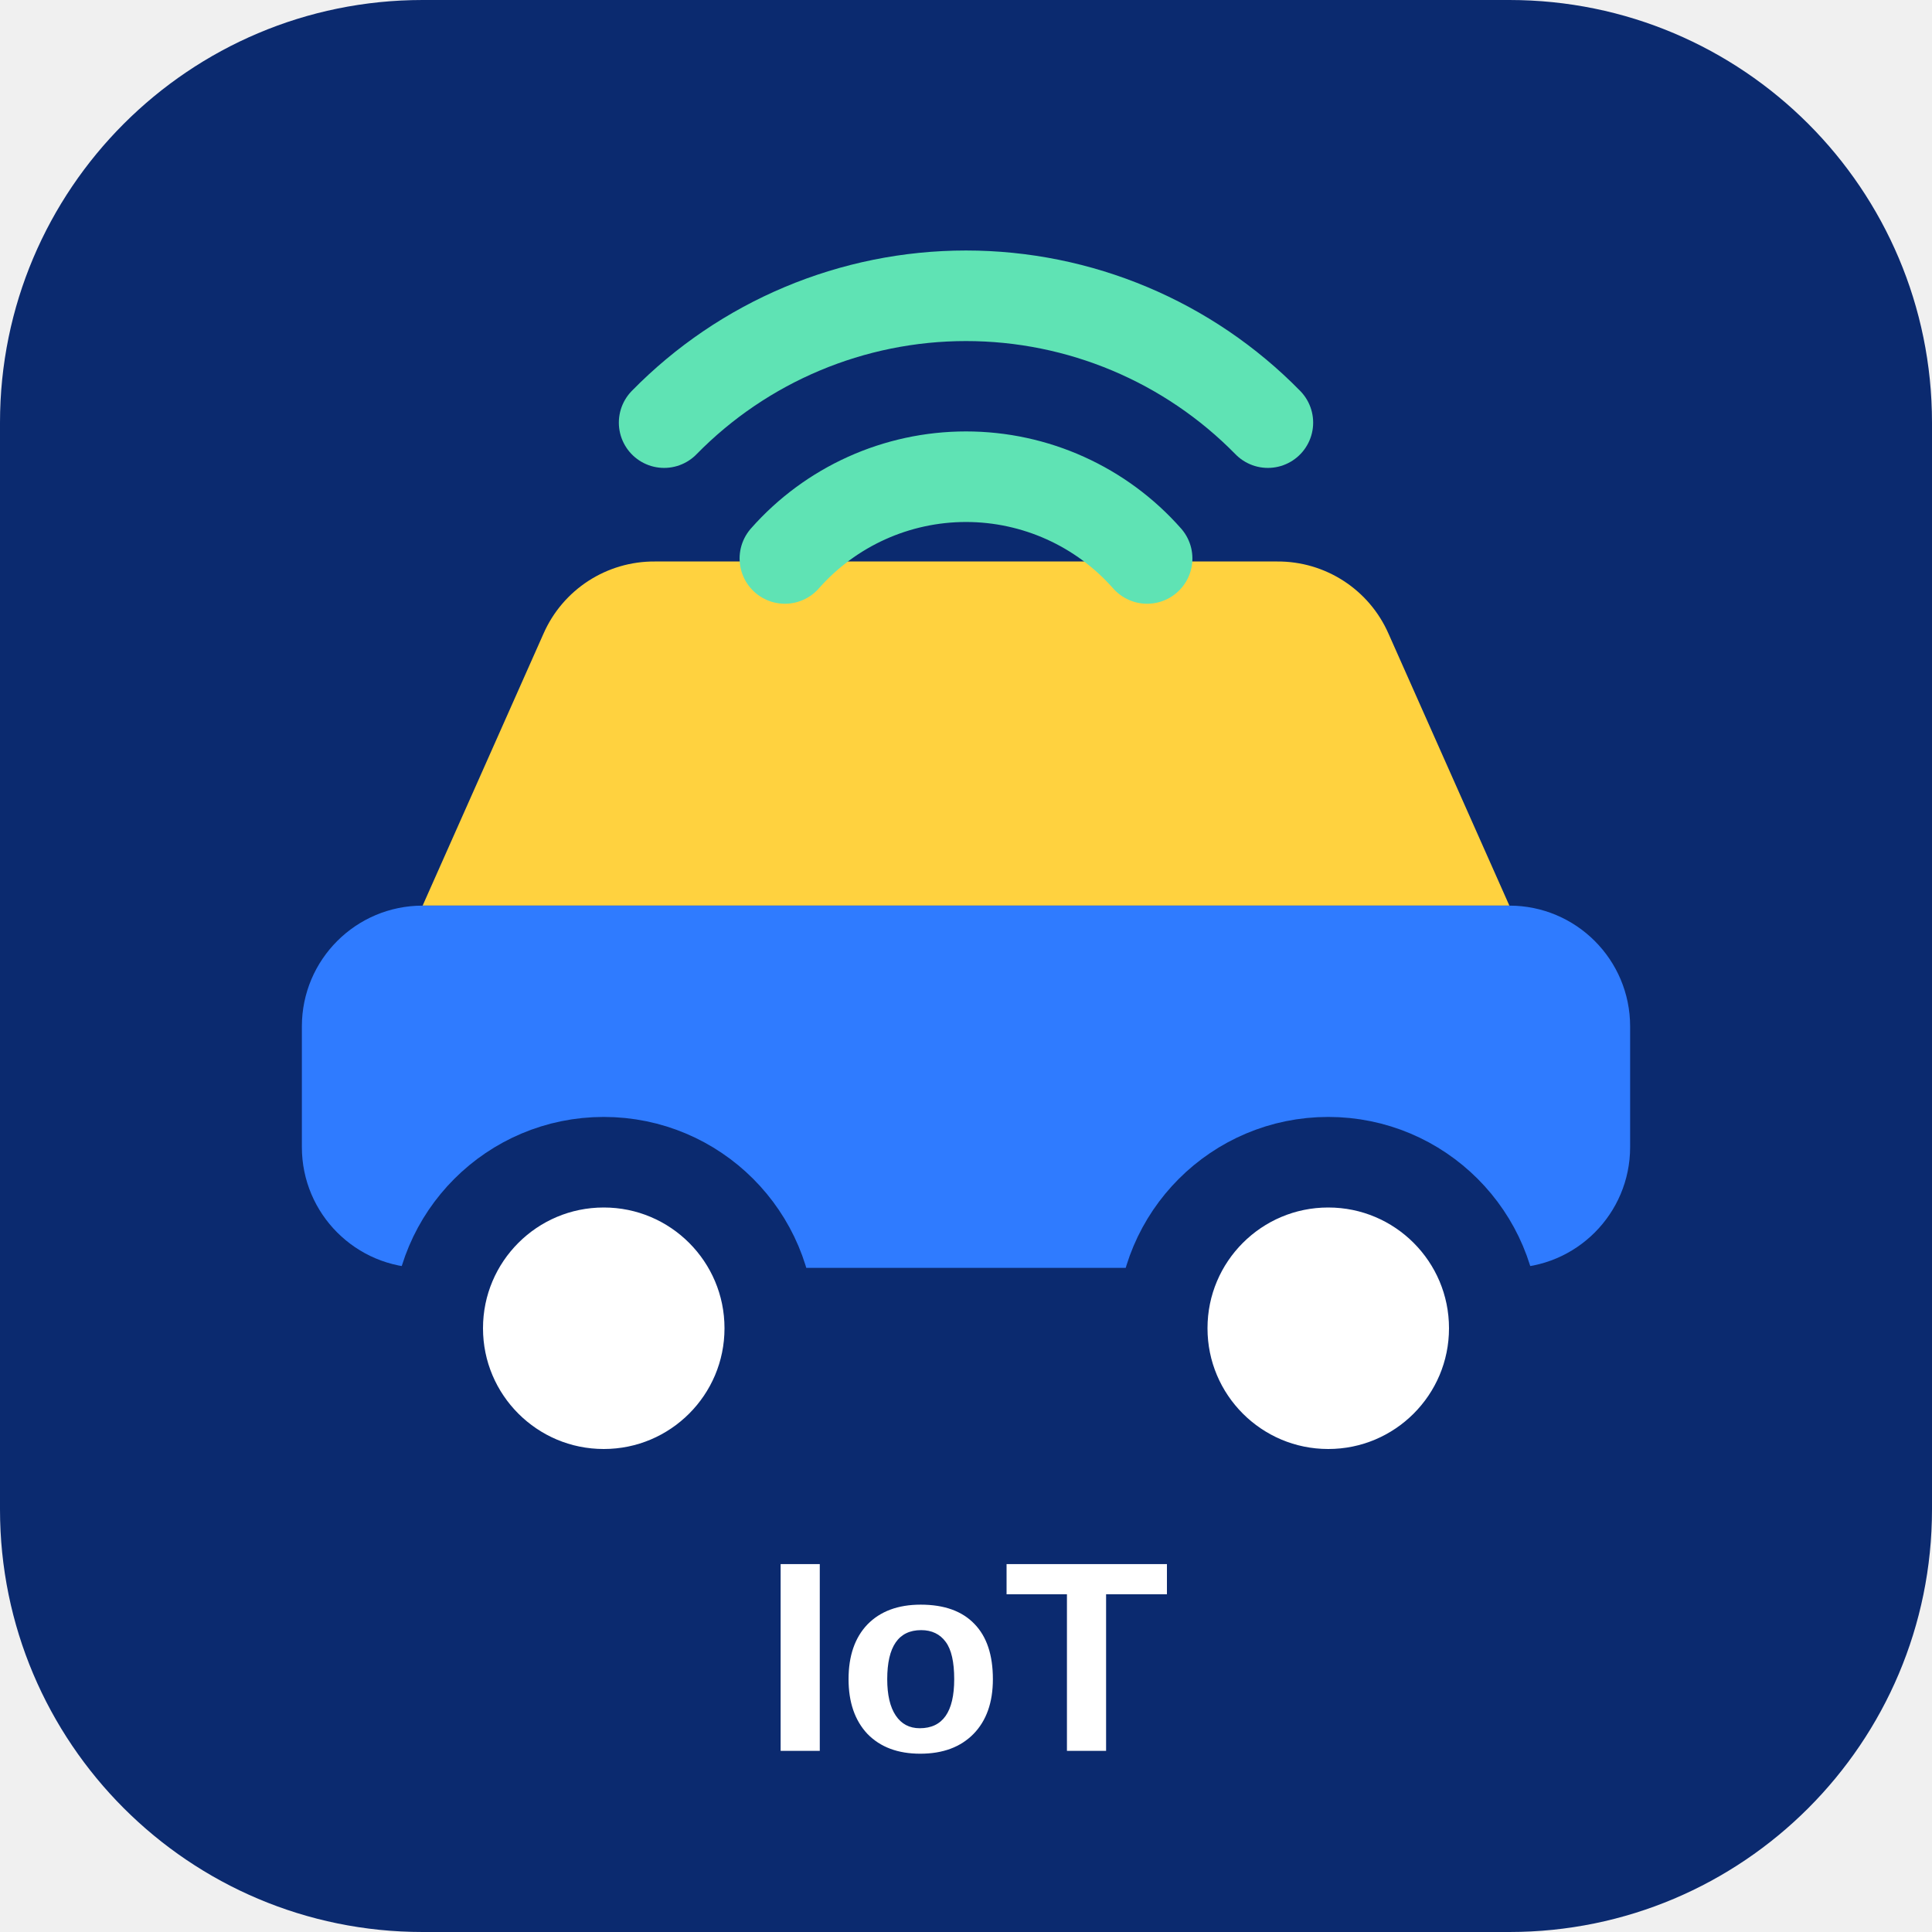
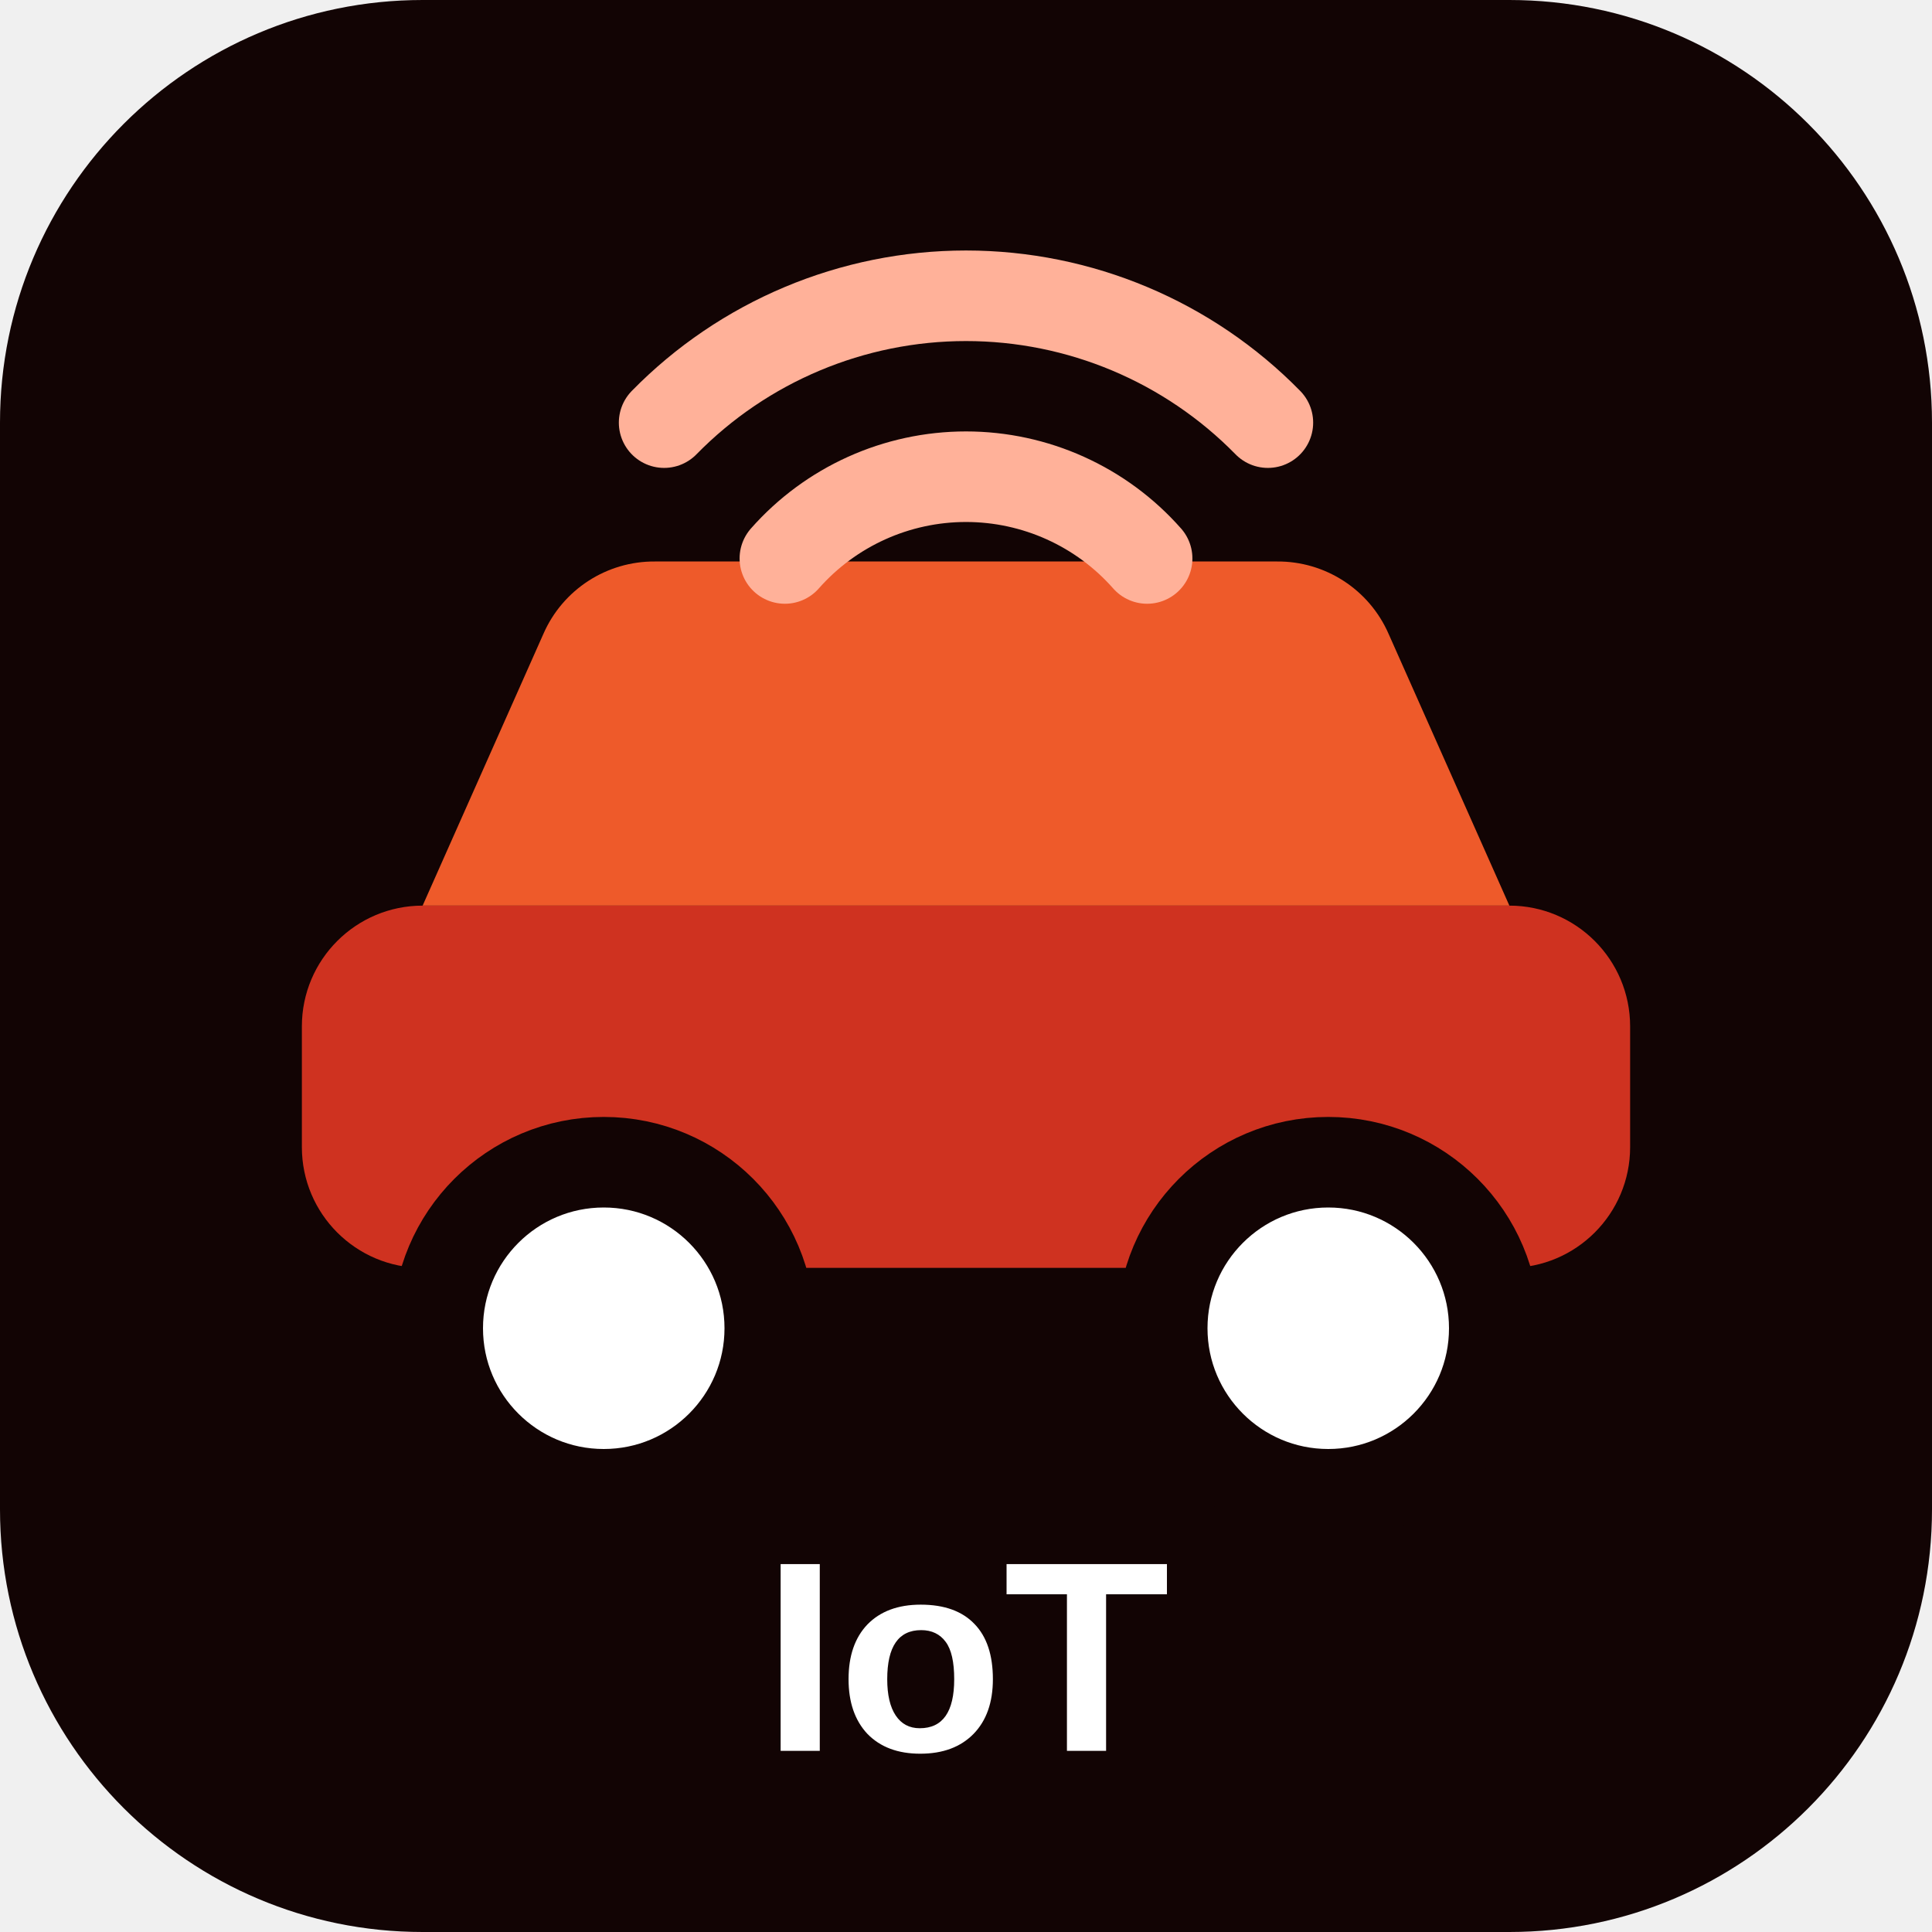
<svg xmlns="http://www.w3.org/2000/svg" viewBox="0 0 64 64" role="img" aria-label="Control IoT">
-   <rect width="64" height="64" rx="14" fill="#0b2a6f" />
-   <path d="M14 30h36l-4-9a4 4 0 0 0-3.7-2.4H21.7A4 4 0 0 0 18 21l-4 9z" fill="#ffd23f" />
-   <rect x="10" y="30" width="44" height="12" rx="4" fill="#2f7bff" />
-   <circle cx="20" cy="44" r="5.5" fill="#fff" stroke="#0b2a6f" stroke-width="3" />
-   <circle cx="44" cy="44" r="5.5" fill="#fff" stroke="#0b2a6f" stroke-width="3" />
-   <path d="M22 14a14 14 0 0 1 20 0M26 18.5a8 8 0 0 1 12 0" fill="none" stroke="#5fe3b4" stroke-width="3" stroke-linecap="round" />
+   <rect width="64" height="64" rx="14" fill="#120404" />
+   <path d="M14 30h36l-4-9a4 4 0 0 0-3.7-2.4H21.7A4 4 0 0 0 18 21l-4 9z" fill="#ee5a2a" />
+   <rect x="10" y="30" width="44" height="12" rx="4" fill="#cf3220" />
+   <circle cx="20" cy="44" r="5.5" fill="#fff" stroke="#120404" stroke-width="3" />
+   <circle cx="44" cy="44" r="5.5" fill="#fff" stroke="#120404" stroke-width="3" />
+   <path d="M22 14a14 14 0 0 1 20 0M26 18.5a8 8 0 0 1 12 0" fill="none" stroke="#ffb199" stroke-width="3" stroke-linecap="round" />
  <text x="32" y="58" text-anchor="middle" font-family="Arial,Helvetica,sans-serif" font-weight="700" font-size="9" fill="#fff">IoT</text>
</svg>
